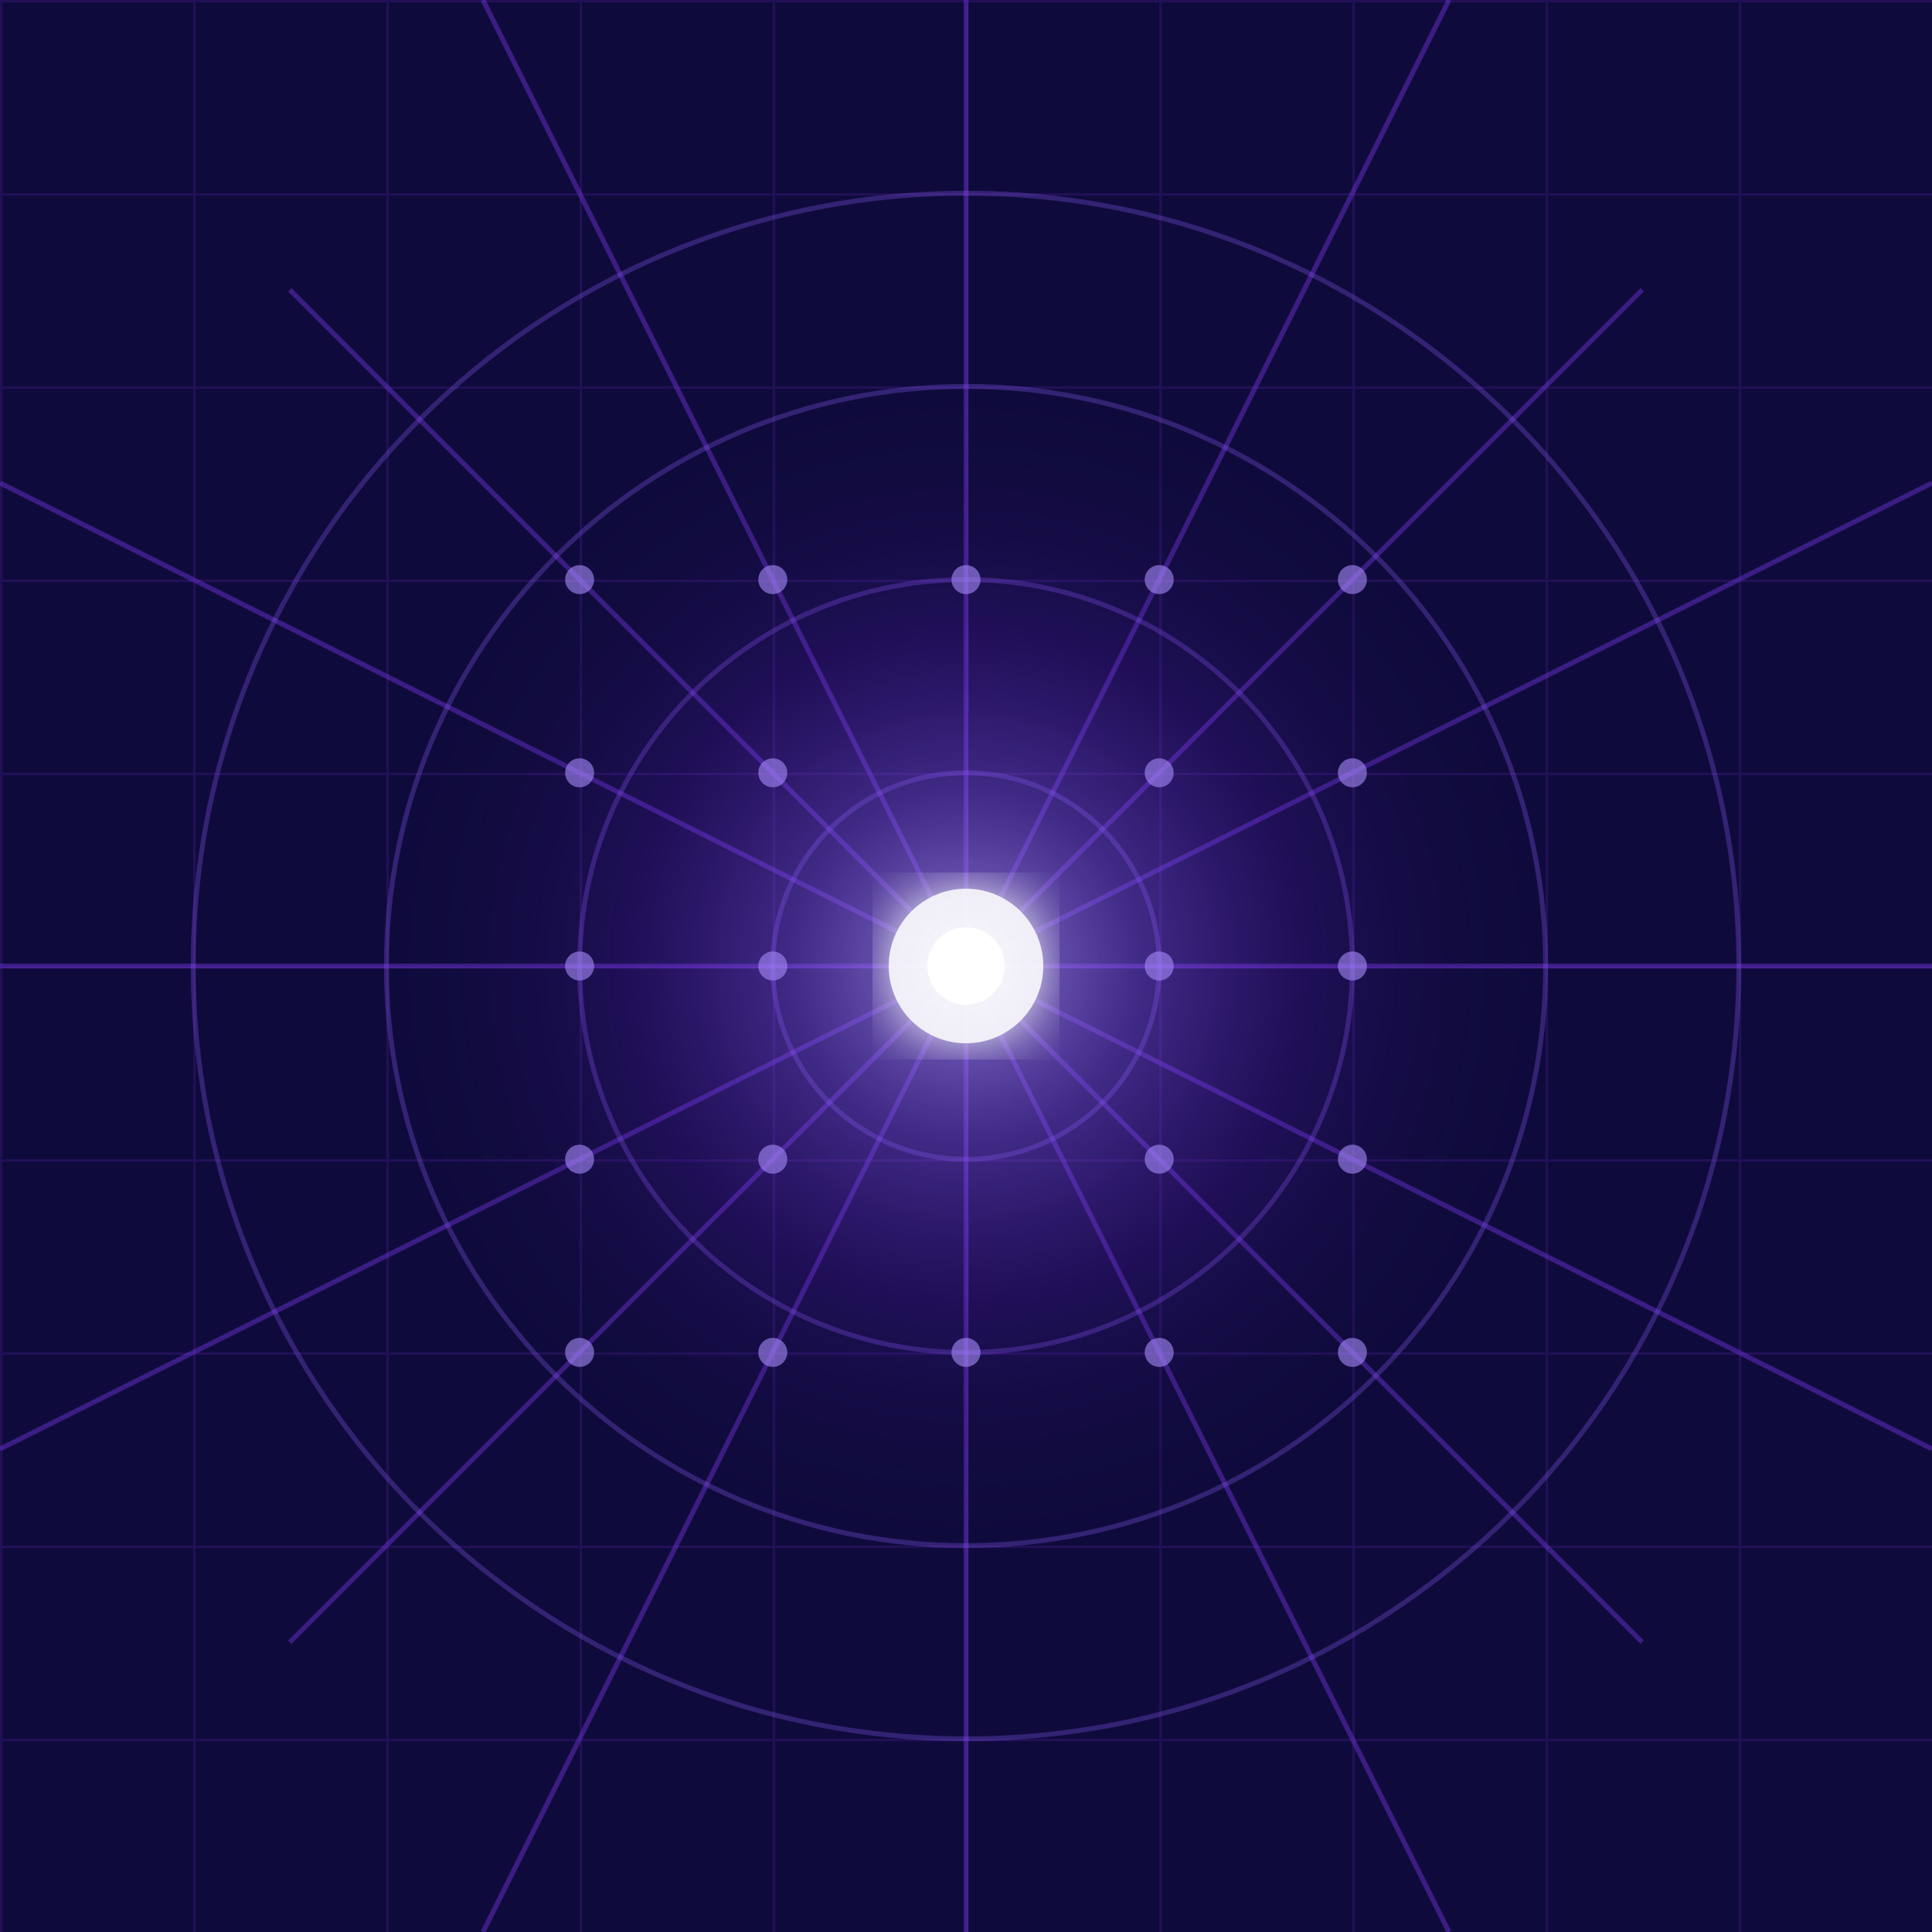
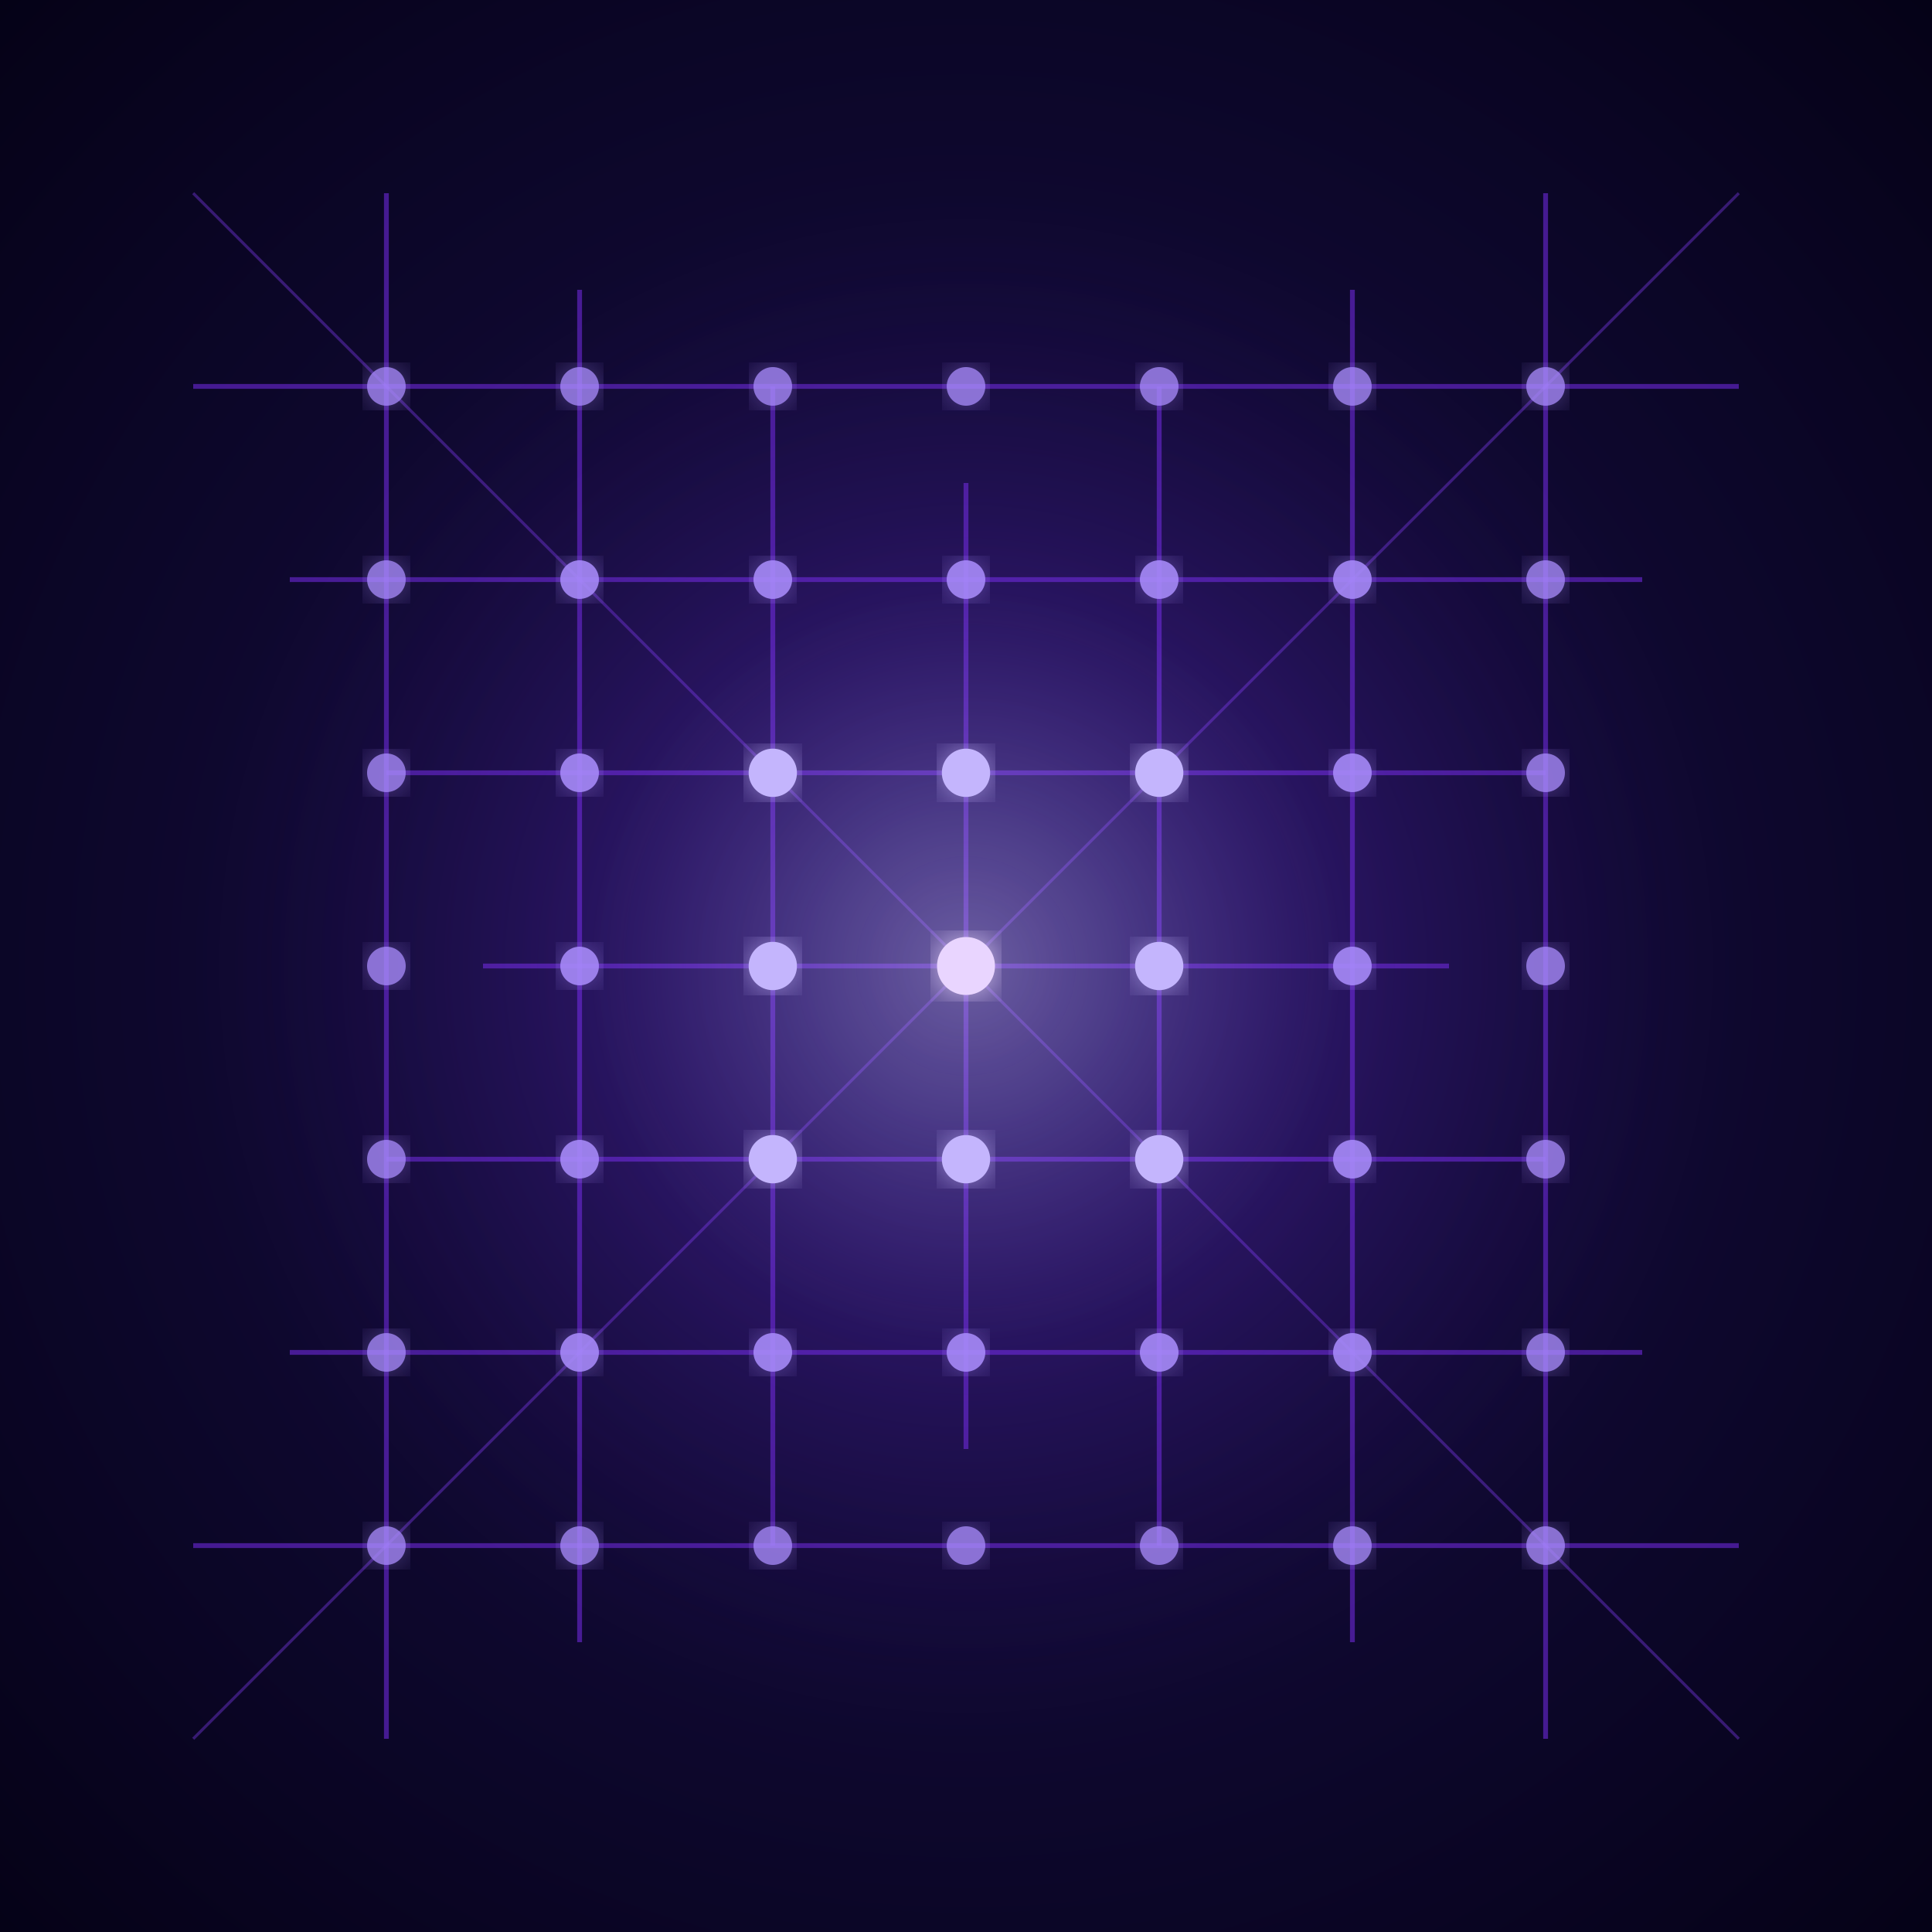
<svg xmlns="http://www.w3.org/2000/svg" viewBox="0 0 200 200">
  <defs>
+     <radialGradient id="bgGradient" cx="50%" cy="50%" r="70%">
+       <stop offset="0%" style="stop-color:#1a0f4d;stop-opacity:1" />
+       <stop offset="100%" style="stop-color:#050217;stop-opacity:1" />
+     </radialGradient>
    <radialGradient id="centerGlow" cx="50%" cy="50%" r="50%">
-       <stop offset="0%" style="stop-color:#ffffff;stop-opacity:1" />
-       <stop offset="10%" style="stop-color:#a78bfa;stop-opacity:0.8" />
-       <stop offset="30%" style="stop-color:#8b5cf6;stop-opacity:0.5" />
-       <stop offset="60%" style="stop-color:#6d28d9;stop-opacity:0.2" />
-       <stop offset="100%" style="stop-color:#1e1b4b;stop-opacity:0" />
+       <stop offset="0%" style="stop-color:#c4b5fd;stop-opacity:0.8" />
+       <stop offset="20%" style="stop-color:#a78bfa;stop-opacity:0.6" />
+       <stop offset="50%" style="stop-color:#7c3aed;stop-opacity:0.3" />
+       <stop offset="100%" style="stop-color:#4c1d95;stop-opacity:0" />
    </radialGradient>
    <filter id="glow">
-       <feGaussianBlur stdDeviation="3" result="coloredBlur" />
+       <feGaussianBlur stdDeviation="2" result="coloredBlur" />
      <feMerge>
        <feMergeNode in="coloredBlur" />
        <feMergeNode in="SourceGraphic" />
      </feMerge>
    </filter>
  </defs>
-   <rect width="200" height="200" fill="#0f0a3c" />
-   <g opacity="0.3">
-     <pattern id="grid" width="20" height="20" patternUnits="userSpaceOnUse">
-       <path d="M 20 0 L 0 0 0 20" fill="none" stroke="#4c1d95" stroke-width="0.5" />
-     </pattern>
-     <rect width="200" height="200" fill="url(#grid)" />
+   <rect width="200" height="200" fill="url(#bgGradient)" />
+   <g id="perspectiveGrid">
+     <g stroke="#6d28d9" stroke-width="0.5" fill="none" opacity="0.6">
+       <line x1="20" y1="40" x2="180" y2="40" />
+       <line x1="30" y1="60" x2="170" y2="60" />
+       <line x1="40" y1="80" x2="160" y2="80" />
+       <line x1="50" y1="100" x2="150" y2="100" />
+       <line x1="40" y1="120" x2="160" y2="120" />
+       <line x1="30" y1="140" x2="170" y2="140" />
+       <line x1="20" y1="160" x2="180" y2="160" />
+     </g>
+     <g stroke="#6d28d9" stroke-width="0.5" fill="none" opacity="0.6">
+       <line x1="40" y1="20" x2="40" y2="180" />
+       <line x1="60" y1="30" x2="60" y2="170" />
+       <line x1="80" y1="40" x2="80" y2="160" />
+       <line x1="100" y1="50" x2="100" y2="150" />
+       <line x1="120" y1="40" x2="120" y2="160" />
+       <line x1="140" y1="30" x2="140" y2="170" />
+       <line x1="160" y1="20" x2="160" y2="180" />
+     </g>
+     <g stroke="#7c3aed" stroke-width="0.3" fill="none" opacity="0.4">
+       <line x1="100" y1="100" x2="20" y2="20" />
+       <line x1="100" y1="100" x2="180" y2="20" />
+       <line x1="100" y1="100" x2="20" y2="180" />
+       <line x1="100" y1="100" x2="180" y2="180" />
+     </g>
  </g>
-   <g opacity="0.4" stroke="#7c3aed" stroke-width="0.5" fill="none">
-     <line x1="100" y1="0" x2="100" y2="200" />
-     <line x1="0" y1="100" x2="200" y2="100" />
-     <line x1="30" y1="30" x2="170" y2="170" />
-     <line x1="170" y1="30" x2="30" y2="170" />
-     <line x1="0" y1="50" x2="200" y2="150" />
-     <line x1="0" y1="150" x2="200" y2="50" />
-     <line x1="50" y1="0" x2="150" y2="200" />
-     <line x1="150" y1="0" x2="50" y2="200" />
-   </g>
-   <g opacity="0.3" stroke="#8b5cf6" stroke-width="0.5" fill="none">
-     <circle cx="100" cy="100" r="20" />
-     <circle cx="100" cy="100" r="40" />
-     <circle cx="100" cy="100" r="60" />
-     <circle cx="100" cy="100" r="80" />
-   </g>
-   <circle cx="100" cy="100" r="60" fill="url(#centerGlow)" opacity="0.8" />
-   <circle cx="100" cy="100" r="8" fill="#ffffff" filter="url(#glow)" opacity="0.9" />
-   <circle cx="100" cy="100" r="4" fill="#ffffff" />
-   <g fill="#a78bfa" opacity="0.6">
-     <circle cx="60" cy="60" r="1.5" />
-     <circle cx="80" cy="60" r="1.5" />
-     <circle cx="100" cy="60" r="1.5" />
-     <circle cx="120" cy="60" r="1.5" />
-     <circle cx="140" cy="60" r="1.5" />
-     <circle cx="60" cy="80" r="1.5" />
-     <circle cx="80" cy="80" r="1.5" />
-     <circle cx="120" cy="80" r="1.5" />
-     <circle cx="140" cy="80" r="1.5" />
-     <circle cx="60" cy="100" r="1.5" />
-     <circle cx="80" cy="100" r="1.5" />
-     <circle cx="120" cy="100" r="1.5" />
-     <circle cx="140" cy="100" r="1.5" />
-     <circle cx="60" cy="120" r="1.5" />
-     <circle cx="80" cy="120" r="1.5" />
-     <circle cx="120" cy="120" r="1.5" />
-     <circle cx="140" cy="120" r="1.5" />
-     <circle cx="60" cy="140" r="1.5" />
-     <circle cx="80" cy="140" r="1.5" />
-     <circle cx="100" cy="140" r="1.5" />
-     <circle cx="120" cy="140" r="1.5" />
-     <circle cx="140" cy="140" r="1.5" />
+   <circle cx="100" cy="100" r="80" fill="url(#centerGlow)" opacity="0.6" />
+   <g id="gridDots">
+     <circle cx="40" cy="40" r="2" fill="#a78bfa" opacity="0.8" filter="url(#glow)" />
+     <circle cx="60" cy="40" r="2" fill="#a78bfa" opacity="0.8" filter="url(#glow)" />
+     <circle cx="80" cy="40" r="2" fill="#a78bfa" opacity="0.8" filter="url(#glow)" />
+     <circle cx="100" cy="40" r="2" fill="#a78bfa" opacity="0.8" filter="url(#glow)" />
+     <circle cx="120" cy="40" r="2" fill="#a78bfa" opacity="0.8" filter="url(#glow)" />
+     <circle cx="140" cy="40" r="2" fill="#a78bfa" opacity="0.8" filter="url(#glow)" />
+     <circle cx="160" cy="40" r="2" fill="#a78bfa" opacity="0.8" filter="url(#glow)" />
+     <circle cx="40" cy="60" r="2" fill="#a78bfa" opacity="0.8" filter="url(#glow)" />
+     <circle cx="60" cy="60" r="2" fill="#a78bfa" opacity="0.9" filter="url(#glow)" />
+     <circle cx="80" cy="60" r="2" fill="#a78bfa" opacity="0.9" filter="url(#glow)" />
+     <circle cx="100" cy="60" r="2" fill="#a78bfa" opacity="0.9" filter="url(#glow)" />
+     <circle cx="120" cy="60" r="2" fill="#a78bfa" opacity="0.9" filter="url(#glow)" />
+     <circle cx="140" cy="60" r="2" fill="#a78bfa" opacity="0.9" filter="url(#glow)" />
+     <circle cx="160" cy="60" r="2" fill="#a78bfa" opacity="0.8" filter="url(#glow)" />
+     <circle cx="40" cy="80" r="2" fill="#a78bfa" opacity="0.8" filter="url(#glow)" />
+     <circle cx="60" cy="80" r="2" fill="#a78bfa" opacity="0.9" filter="url(#glow)" />
+     <circle cx="80" cy="80" r="2.5" fill="#c4b5fd" opacity="1" filter="url(#glow)" />
+     <circle cx="100" cy="80" r="2.5" fill="#c4b5fd" opacity="1" filter="url(#glow)" />
+     <circle cx="120" cy="80" r="2.5" fill="#c4b5fd" opacity="1" filter="url(#glow)" />
+     <circle cx="140" cy="80" r="2" fill="#a78bfa" opacity="0.9" filter="url(#glow)" />
+     <circle cx="160" cy="80" r="2" fill="#a78bfa" opacity="0.8" filter="url(#glow)" />
+     <circle cx="40" cy="100" r="2" fill="#a78bfa" opacity="0.8" filter="url(#glow)" />
+     <circle cx="60" cy="100" r="2" fill="#a78bfa" opacity="0.9" filter="url(#glow)" />
+     <circle cx="80" cy="100" r="2.5" fill="#c4b5fd" opacity="1" filter="url(#glow)" />
+     <circle cx="100" cy="100" r="3" fill="#e9d5ff" opacity="1" filter="url(#glow)" />
+     <circle cx="120" cy="100" r="2.5" fill="#c4b5fd" opacity="1" filter="url(#glow)" />
+     <circle cx="140" cy="100" r="2" fill="#a78bfa" opacity="0.9" filter="url(#glow)" />
+     <circle cx="160" cy="100" r="2" fill="#a78bfa" opacity="0.8" filter="url(#glow)" />
+     <circle cx="40" cy="120" r="2" fill="#a78bfa" opacity="0.8" filter="url(#glow)" />
+     <circle cx="60" cy="120" r="2" fill="#a78bfa" opacity="0.9" filter="url(#glow)" />
+     <circle cx="80" cy="120" r="2.5" fill="#c4b5fd" opacity="1" filter="url(#glow)" />
+     <circle cx="100" cy="120" r="2.5" fill="#c4b5fd" opacity="1" filter="url(#glow)" />
+     <circle cx="120" cy="120" r="2.5" fill="#c4b5fd" opacity="1" filter="url(#glow)" />
+     <circle cx="140" cy="120" r="2" fill="#a78bfa" opacity="0.9" filter="url(#glow)" />
+     <circle cx="160" cy="120" r="2" fill="#a78bfa" opacity="0.8" filter="url(#glow)" />
+     <circle cx="40" cy="140" r="2" fill="#a78bfa" opacity="0.8" filter="url(#glow)" />
+     <circle cx="60" cy="140" r="2" fill="#a78bfa" opacity="0.9" filter="url(#glow)" />
+     <circle cx="80" cy="140" r="2" fill="#a78bfa" opacity="0.9" filter="url(#glow)" />
+     <circle cx="100" cy="140" r="2" fill="#a78bfa" opacity="0.9" filter="url(#glow)" />
+     <circle cx="120" cy="140" r="2" fill="#a78bfa" opacity="0.9" filter="url(#glow)" />
+     <circle cx="140" cy="140" r="2" fill="#a78bfa" opacity="0.9" filter="url(#glow)" />
+     <circle cx="160" cy="140" r="2" fill="#a78bfa" opacity="0.8" filter="url(#glow)" />
+     <circle cx="40" cy="160" r="2" fill="#a78bfa" opacity="0.8" filter="url(#glow)" />
+     <circle cx="60" cy="160" r="2" fill="#a78bfa" opacity="0.8" filter="url(#glow)" />
+     <circle cx="80" cy="160" r="2" fill="#a78bfa" opacity="0.8" filter="url(#glow)" />
+     <circle cx="100" cy="160" r="2" fill="#a78bfa" opacity="0.8" filter="url(#glow)" />
+     <circle cx="120" cy="160" r="2" fill="#a78bfa" opacity="0.8" filter="url(#glow)" />
+     <circle cx="140" cy="160" r="2" fill="#a78bfa" opacity="0.8" filter="url(#glow)" />
+     <circle cx="160" cy="160" r="2" fill="#a78bfa" opacity="0.8" filter="url(#glow)" />
  </g>
</svg>
